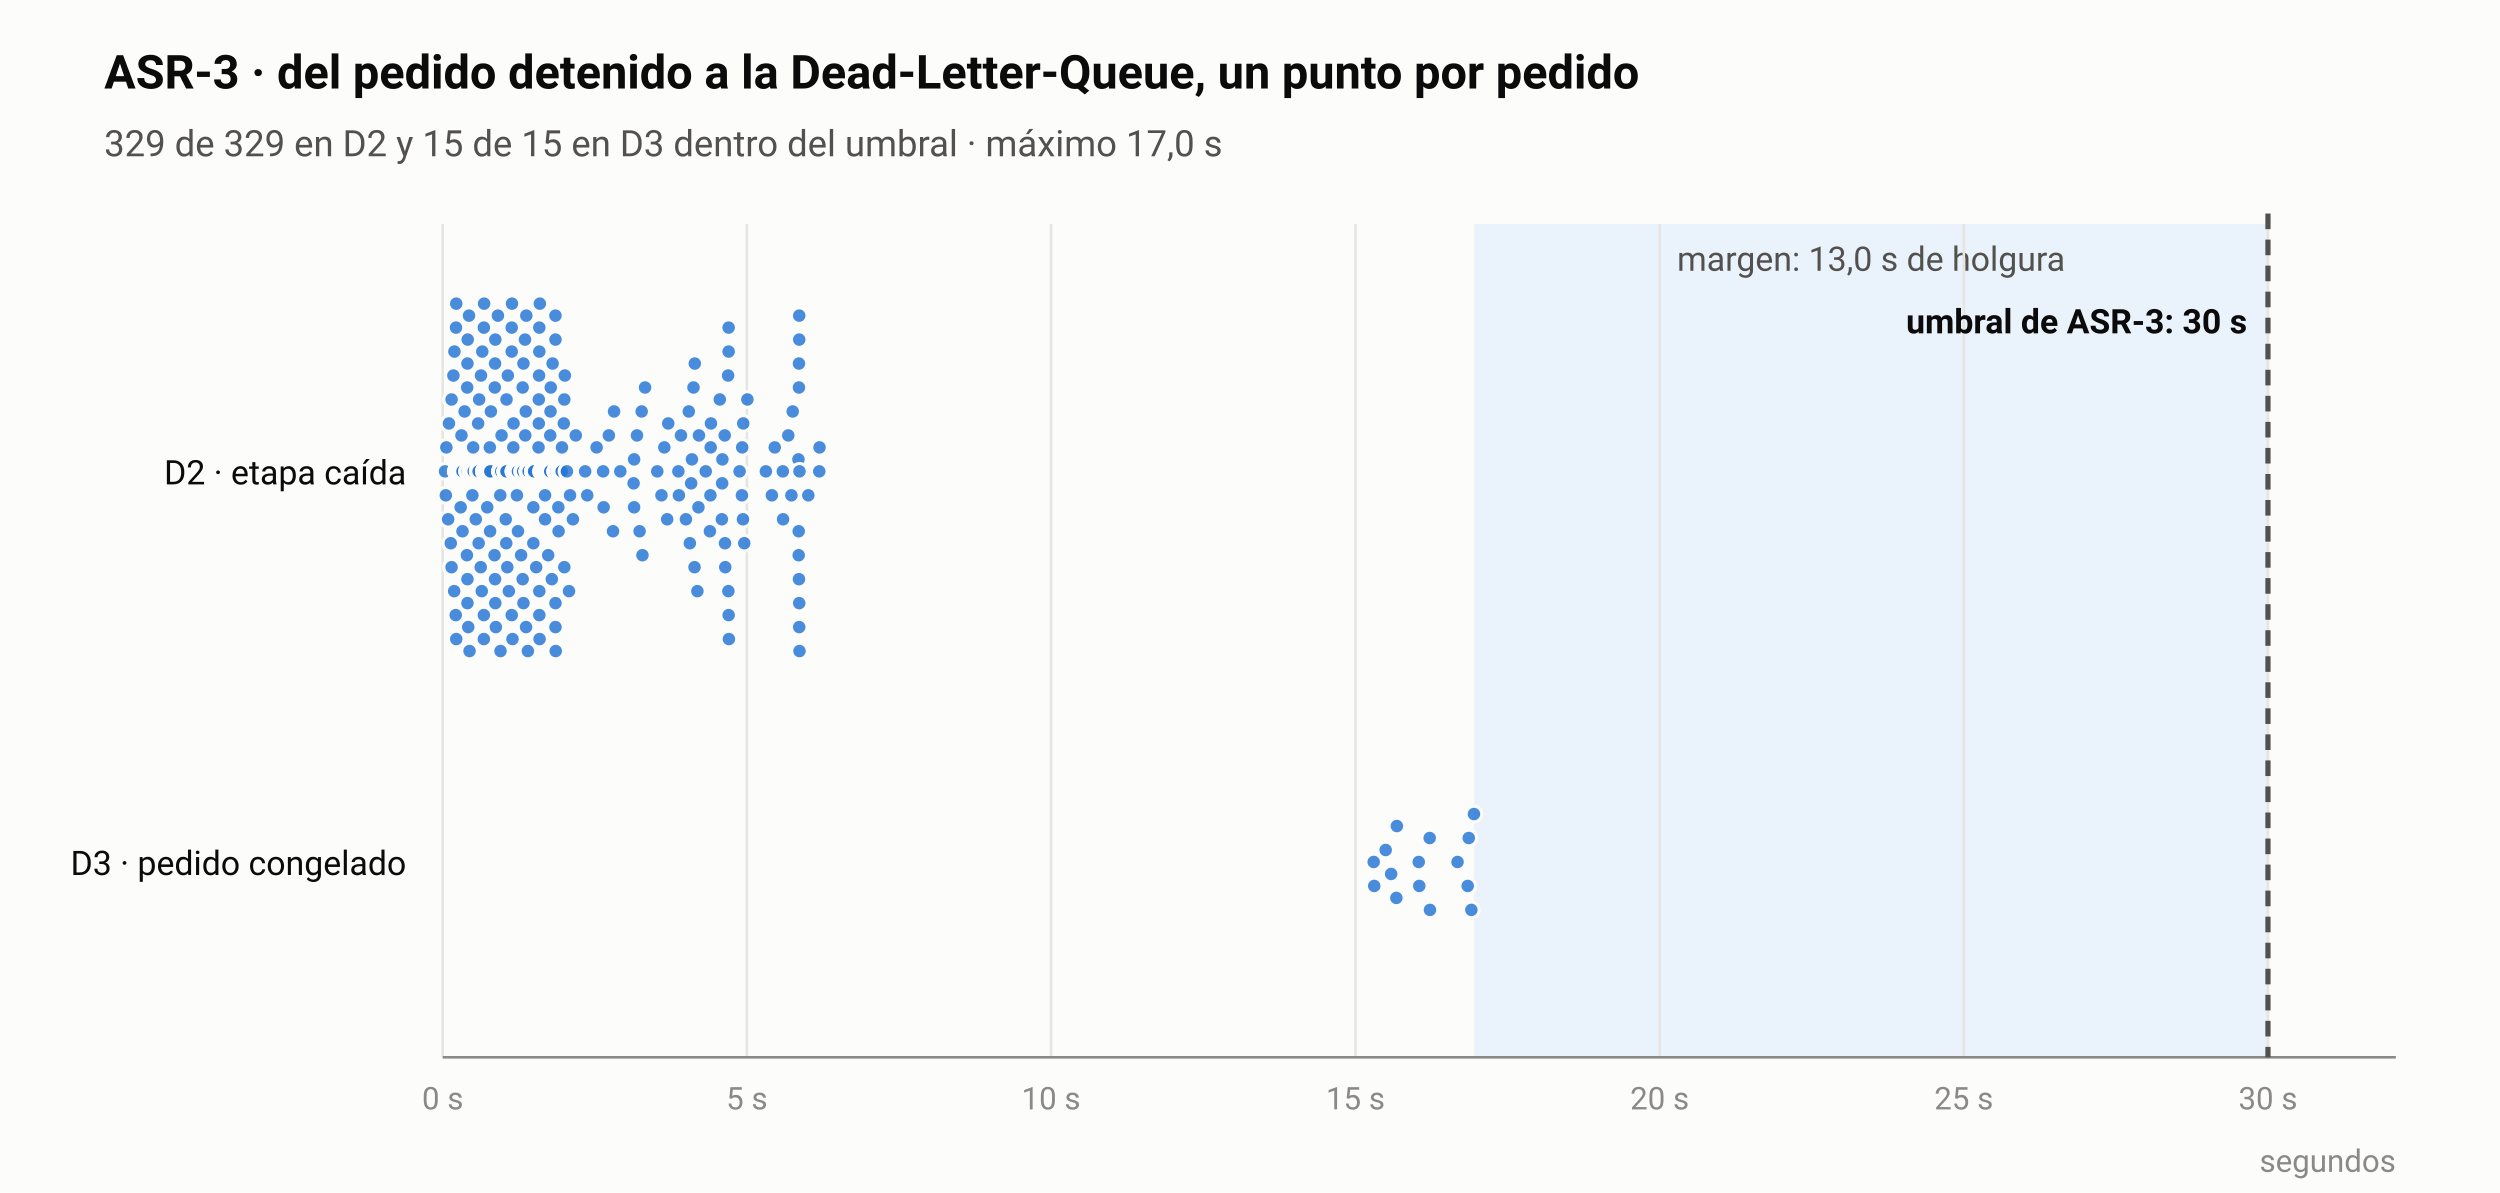
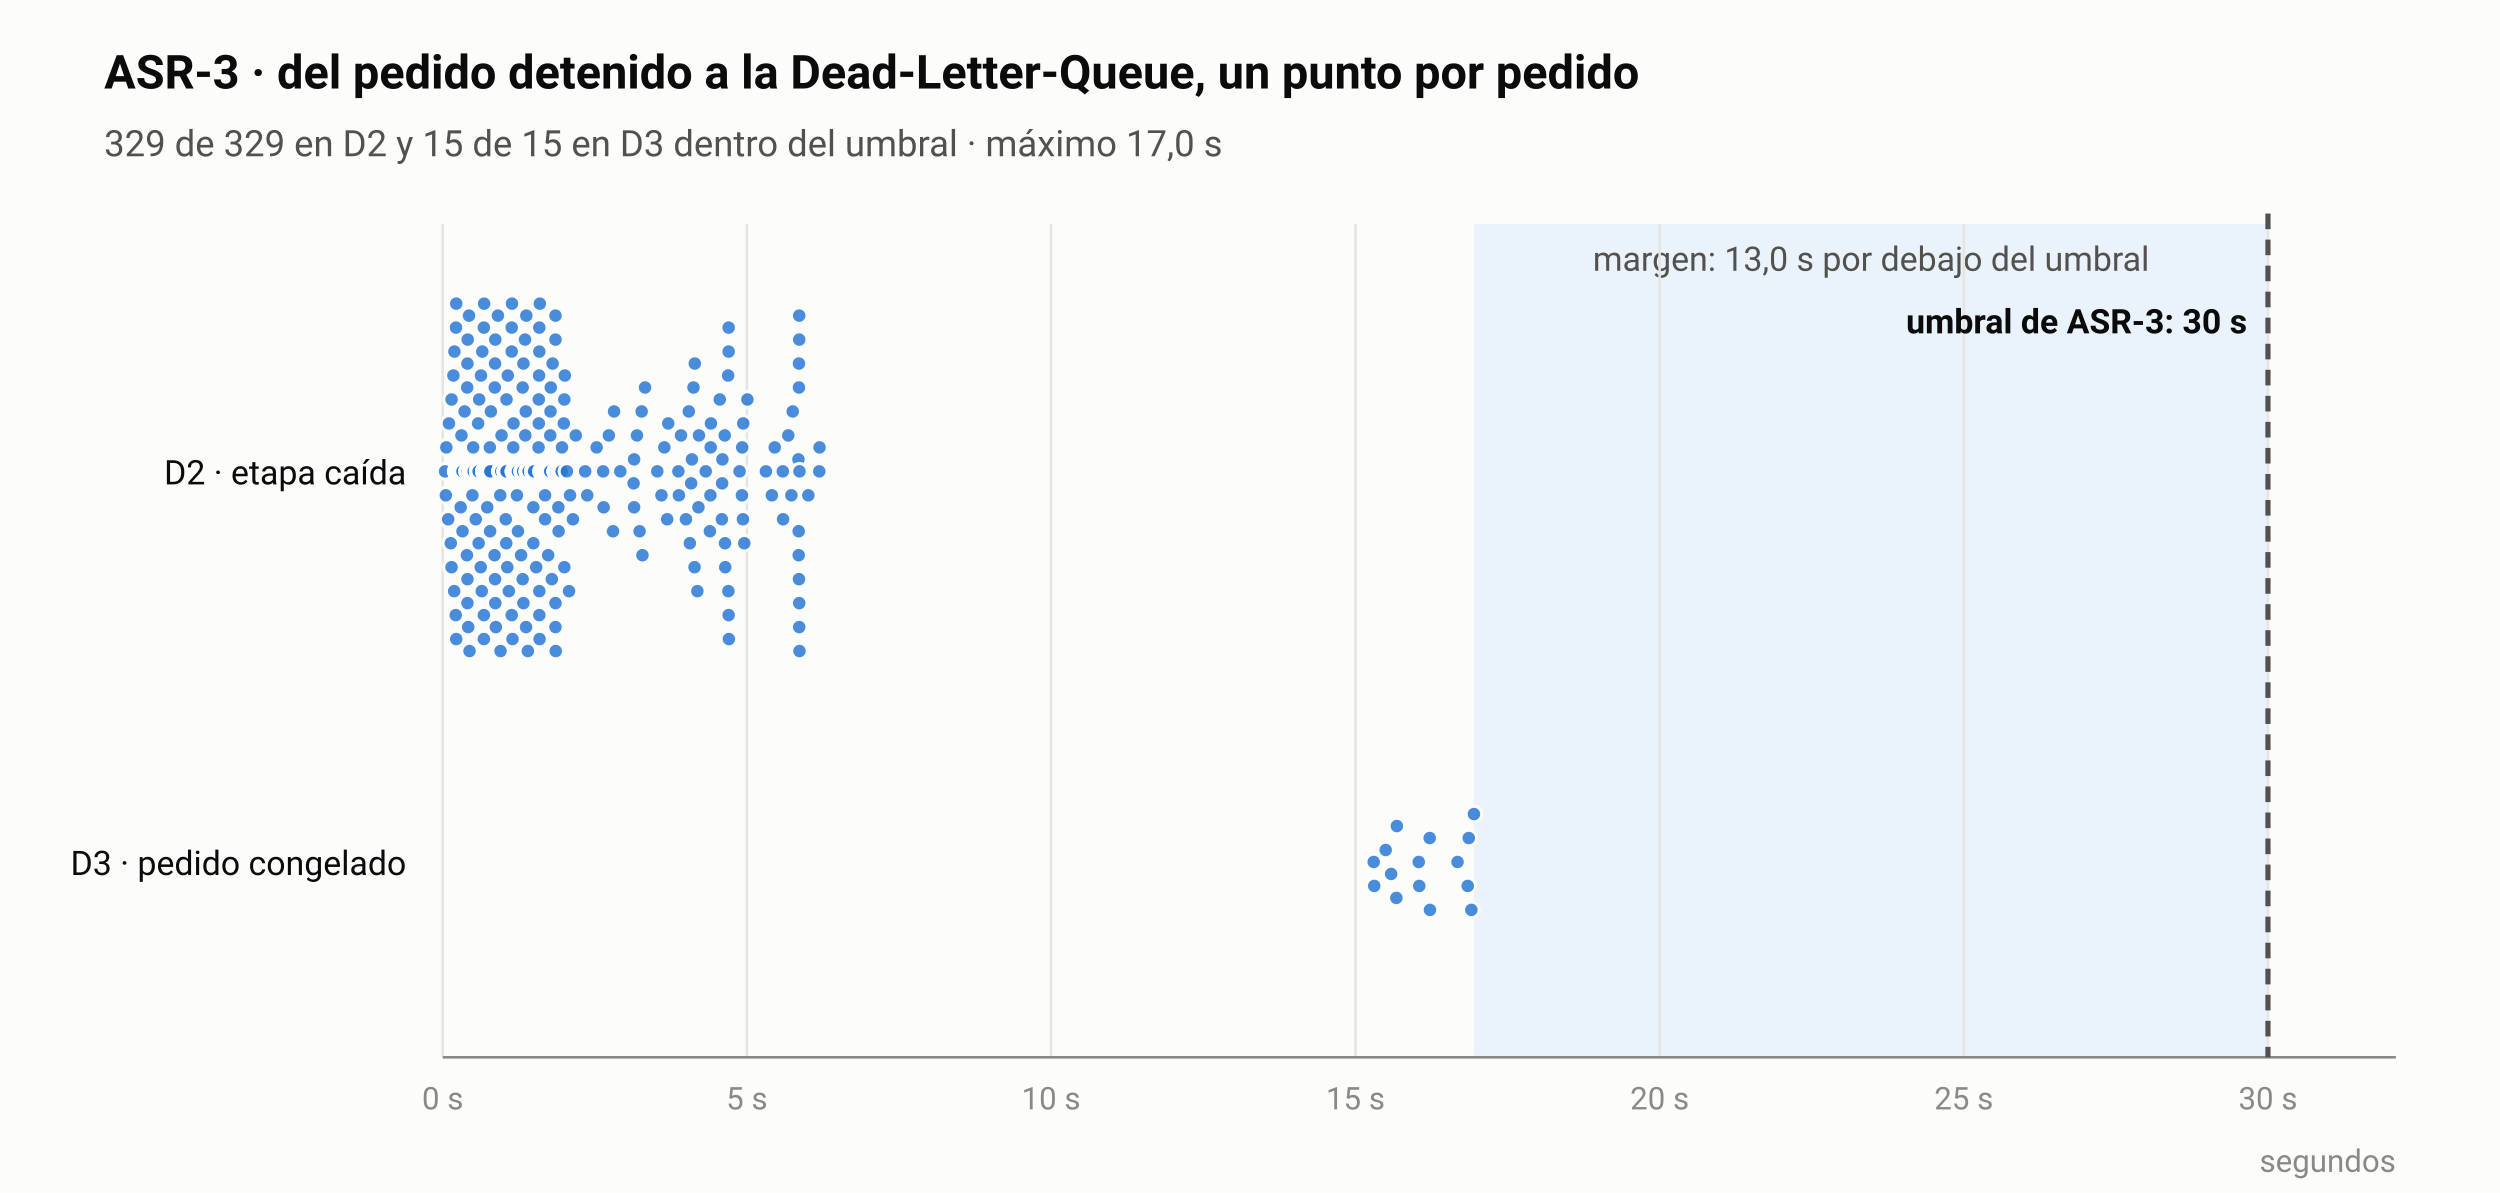
<svg xmlns="http://www.w3.org/2000/svg" viewBox="0 0 960 458" width="960" height="458" font-family="-apple-system, BlinkMacSystemFont, 'Segoe UI', Roboto, sans-serif">
  <rect width="960" height="458" fill="#fcfcfb" />
  <text x="40" y="34" font-size="18" font-weight="600" fill="#0b0b0b">ASR-3 · del pedido detenido a la Dead-Letter-Queue, un punto por pedido</text>
  <text x="40" y="60" font-size="14" fill="#52514e">329 de 329 en D2 y 15 de 15 en D3 dentro del umbral · máximo 17,0 s</text>
  <rect x="566.0" y="86" width="304.9" height="320" fill="#eaf2fc" />
-   <text x="718.5" y="104" font-size="13" fill="#52514e" text-anchor="middle">margen: 13,0 s de holgura</text>
+   <text x="718.5" y="104" font-size="13" fill="#52514e" text-anchor="middle">margen: 13,0 s por debajo del umbral</text>
  <line x1="170.0" x2="170.0" y1="86" y2="406" stroke="#e6e5e1" />
  <text x="170.0" y="426" font-size="12" fill="#8a8985" text-anchor="middle">0 s</text>
  <line x1="286.8" x2="286.8" y1="86" y2="406" stroke="#e6e5e1" />
  <text x="286.8" y="426" font-size="12" fill="#8a8985" text-anchor="middle">5 s</text>
  <line x1="403.6" x2="403.6" y1="86" y2="406" stroke="#e6e5e1" />
  <text x="403.6" y="426" font-size="12" fill="#8a8985" text-anchor="middle">10 s</text>
  <line x1="520.5" x2="520.5" y1="86" y2="406" stroke="#e6e5e1" />
  <text x="520.5" y="426" font-size="12" fill="#8a8985" text-anchor="middle">15 s</text>
  <line x1="637.3" x2="637.3" y1="86" y2="406" stroke="#e6e5e1" />
  <text x="637.3" y="426" font-size="12" fill="#8a8985" text-anchor="middle">20 s</text>
  <line x1="754.1" x2="754.1" y1="86" y2="406" stroke="#e6e5e1" />
  <text x="754.1" y="426" font-size="12" fill="#8a8985" text-anchor="middle">25 s</text>
  <line x1="870.9" x2="870.9" y1="86" y2="406" stroke="#e6e5e1" />
  <text x="870.9" y="426" font-size="12" fill="#8a8985" text-anchor="middle">30 s</text>
  <line x1="170" x2="920" y1="406" y2="406" stroke="#8a8985" />
  <text x="920" y="450" font-size="12" fill="#8a8985" text-anchor="end">segundos</text>
  <line x1="870.9" x2="870.9" y1="82" y2="406" stroke="#52514e" stroke-width="2" stroke-dasharray="6 4" />
  <text x="862.9" y="128" font-size="13" font-weight="600" fill="#0b0b0b" text-anchor="end">umbral de ASR-3: 30 s</text>
  <text x="156" y="186.0" font-size="13" fill="#0b0b0b" text-anchor="end">D2 · etapa caída</text>
  <circle cx="170.9" cy="181.0" r="3" fill="#2a78d6" fill-opacity="0.85" stroke="#fcfcfb" stroke-width="1.2" />
  <circle cx="171.2" cy="190.2" r="3" fill="#2a78d6" fill-opacity="0.85" stroke="#fcfcfb" stroke-width="1.2" />
  <circle cx="171.4" cy="171.8" r="3" fill="#2a78d6" fill-opacity="0.85" stroke="#fcfcfb" stroke-width="1.2" />
  <circle cx="172.1" cy="199.4" r="3" fill="#2a78d6" fill-opacity="0.85" stroke="#fcfcfb" stroke-width="1.2" />
  <circle cx="172.4" cy="162.6" r="3" fill="#2a78d6" fill-opacity="0.85" stroke="#fcfcfb" stroke-width="1.2" />
  <circle cx="173.1" cy="208.6" r="3" fill="#2a78d6" fill-opacity="0.85" stroke="#fcfcfb" stroke-width="1.2" />
  <circle cx="173.4" cy="153.4" r="3" fill="#2a78d6" fill-opacity="0.85" stroke="#fcfcfb" stroke-width="1.2" />
  <circle cx="173.4" cy="217.8" r="3" fill="#2a78d6" fill-opacity="0.85" stroke="#fcfcfb" stroke-width="1.2" />
  <circle cx="174.1" cy="144.2" r="3" fill="#2a78d6" fill-opacity="0.85" stroke="#fcfcfb" stroke-width="1.2" />
  <circle cx="174.4" cy="227.0" r="3" fill="#2a78d6" fill-opacity="0.85" stroke="#fcfcfb" stroke-width="1.2" />
  <circle cx="174.5" cy="135.0" r="3" fill="#2a78d6" fill-opacity="0.85" stroke="#fcfcfb" stroke-width="1.2" />
  <circle cx="175.0" cy="236.2" r="3" fill="#2a78d6" fill-opacity="0.85" stroke="#fcfcfb" stroke-width="1.2" />
  <circle cx="175.1" cy="125.8" r="3" fill="#2a78d6" fill-opacity="0.85" stroke="#fcfcfb" stroke-width="1.2" />
  <circle cx="175.2" cy="245.4" r="3" fill="#2a78d6" fill-opacity="0.85" stroke="#fcfcfb" stroke-width="1.2" />
  <circle cx="175.2" cy="116.6" r="3" fill="#2a78d6" fill-opacity="0.85" stroke="#fcfcfb" stroke-width="1.2" />
  <circle cx="175.2" cy="181.0" r="3" fill="#2a78d6" fill-opacity="0.85" stroke="#fcfcfb" stroke-width="1.2" />
  <circle cx="175.3" cy="181.0" r="3" fill="#2a78d6" fill-opacity="0.85" stroke="#fcfcfb" stroke-width="1.2" />
  <circle cx="175.4" cy="181.0" r="3" fill="#2a78d6" fill-opacity="0.85" stroke="#fcfcfb" stroke-width="1.2" />
  <circle cx="175.4" cy="181.0" r="3" fill="#2a78d6" fill-opacity="0.85" stroke="#fcfcfb" stroke-width="1.2" />
  <circle cx="175.4" cy="181.0" r="3" fill="#2a78d6" fill-opacity="0.85" stroke="#fcfcfb" stroke-width="1.2" />
  <circle cx="176.2" cy="181.0" r="3" fill="#2a78d6" fill-opacity="0.85" stroke="#fcfcfb" stroke-width="1.2" />
  <circle cx="176.4" cy="181.0" r="3" fill="#2a78d6" fill-opacity="0.85" stroke="#fcfcfb" stroke-width="1.2" />
  <circle cx="176.9" cy="194.8" r="3" fill="#2a78d6" fill-opacity="0.85" stroke="#fcfcfb" stroke-width="1.2" />
  <circle cx="177.2" cy="167.2" r="3" fill="#2a78d6" fill-opacity="0.85" stroke="#fcfcfb" stroke-width="1.2" />
  <circle cx="177.2" cy="181.0" r="3" fill="#2a78d6" fill-opacity="0.85" stroke="#fcfcfb" stroke-width="1.2" />
  <circle cx="177.3" cy="181.0" r="3" fill="#2a78d6" fill-opacity="0.85" stroke="#fcfcfb" stroke-width="1.2" />
  <circle cx="177.4" cy="181.0" r="3" fill="#2a78d6" fill-opacity="0.85" stroke="#fcfcfb" stroke-width="1.2" />
  <circle cx="177.5" cy="181.0" r="3" fill="#2a78d6" fill-opacity="0.85" stroke="#fcfcfb" stroke-width="1.2" />
  <circle cx="177.5" cy="181.0" r="3" fill="#2a78d6" fill-opacity="0.85" stroke="#fcfcfb" stroke-width="1.2" />
  <circle cx="177.6" cy="204.0" r="3" fill="#2a78d6" fill-opacity="0.85" stroke="#fcfcfb" stroke-width="1.2" />
  <circle cx="177.6" cy="181.0" r="3" fill="#2a78d6" fill-opacity="0.85" stroke="#fcfcfb" stroke-width="1.2" />
  <circle cx="178.4" cy="158.0" r="3" fill="#2a78d6" fill-opacity="0.85" stroke="#fcfcfb" stroke-width="1.2" />
  <circle cx="179.3" cy="213.2" r="3" fill="#2a78d6" fill-opacity="0.85" stroke="#fcfcfb" stroke-width="1.2" />
  <circle cx="179.4" cy="148.8" r="3" fill="#2a78d6" fill-opacity="0.85" stroke="#fcfcfb" stroke-width="1.2" />
  <circle cx="179.5" cy="222.4" r="3" fill="#2a78d6" fill-opacity="0.85" stroke="#fcfcfb" stroke-width="1.2" />
  <circle cx="179.5" cy="139.6" r="3" fill="#2a78d6" fill-opacity="0.85" stroke="#fcfcfb" stroke-width="1.2" />
  <circle cx="179.5" cy="231.6" r="3" fill="#2a78d6" fill-opacity="0.85" stroke="#fcfcfb" stroke-width="1.2" />
  <circle cx="179.5" cy="181.0" r="3" fill="#2a78d6" fill-opacity="0.85" stroke="#fcfcfb" stroke-width="1.2" />
  <circle cx="179.6" cy="181.0" r="3" fill="#2a78d6" fill-opacity="0.85" stroke="#fcfcfb" stroke-width="1.2" />
  <circle cx="179.6" cy="130.4" r="3" fill="#2a78d6" fill-opacity="0.85" stroke="#fcfcfb" stroke-width="1.2" />
  <circle cx="179.8" cy="240.8" r="3" fill="#2a78d6" fill-opacity="0.85" stroke="#fcfcfb" stroke-width="1.2" />
  <circle cx="180.1" cy="121.2" r="3" fill="#2a78d6" fill-opacity="0.85" stroke="#fcfcfb" stroke-width="1.2" />
  <circle cx="180.3" cy="250.0" r="3" fill="#2a78d6" fill-opacity="0.85" stroke="#fcfcfb" stroke-width="1.2" />
  <circle cx="180.8" cy="181.0" r="3" fill="#2a78d6" fill-opacity="0.85" stroke="#fcfcfb" stroke-width="1.2" />
  <circle cx="181.4" cy="190.2" r="3" fill="#2a78d6" fill-opacity="0.85" stroke="#fcfcfb" stroke-width="1.2" />
  <circle cx="181.4" cy="181.0" r="3" fill="#2a78d6" fill-opacity="0.85" stroke="#fcfcfb" stroke-width="1.2" />
  <circle cx="181.5" cy="181.0" r="3" fill="#2a78d6" fill-opacity="0.85" stroke="#fcfcfb" stroke-width="1.2" />
  <circle cx="181.7" cy="181.0" r="3" fill="#2a78d6" fill-opacity="0.85" stroke="#fcfcfb" stroke-width="1.2" />
  <circle cx="181.7" cy="171.8" r="3" fill="#2a78d6" fill-opacity="0.85" stroke="#fcfcfb" stroke-width="1.2" />
  <circle cx="181.8" cy="181.0" r="3" fill="#2a78d6" fill-opacity="0.85" stroke="#fcfcfb" stroke-width="1.2" />
  <circle cx="181.8" cy="181.0" r="3" fill="#2a78d6" fill-opacity="0.85" stroke="#fcfcfb" stroke-width="1.2" />
  <circle cx="181.8" cy="181.0" r="3" fill="#2a78d6" fill-opacity="0.85" stroke="#fcfcfb" stroke-width="1.2" />
  <circle cx="181.8" cy="181.0" r="3" fill="#2a78d6" fill-opacity="0.85" stroke="#fcfcfb" stroke-width="1.2" />
  <circle cx="181.9" cy="181.0" r="3" fill="#2a78d6" fill-opacity="0.85" stroke="#fcfcfb" stroke-width="1.2" />
  <circle cx="181.9" cy="181.0" r="3" fill="#2a78d6" fill-opacity="0.85" stroke="#fcfcfb" stroke-width="1.2" />
  <circle cx="181.9" cy="181.0" r="3" fill="#2a78d6" fill-opacity="0.85" stroke="#fcfcfb" stroke-width="1.2" />
  <circle cx="181.9" cy="181.0" r="3" fill="#2a78d6" fill-opacity="0.85" stroke="#fcfcfb" stroke-width="1.2" />
  <circle cx="182.7" cy="199.4" r="3" fill="#2a78d6" fill-opacity="0.85" stroke="#fcfcfb" stroke-width="1.2" />
  <circle cx="183.6" cy="162.6" r="3" fill="#2a78d6" fill-opacity="0.85" stroke="#fcfcfb" stroke-width="1.2" />
  <circle cx="183.6" cy="181.0" r="3" fill="#2a78d6" fill-opacity="0.85" stroke="#fcfcfb" stroke-width="1.2" />
  <circle cx="183.7" cy="181.0" r="3" fill="#2a78d6" fill-opacity="0.85" stroke="#fcfcfb" stroke-width="1.2" />
  <circle cx="183.7" cy="181.0" r="3" fill="#2a78d6" fill-opacity="0.85" stroke="#fcfcfb" stroke-width="1.2" />
  <circle cx="183.7" cy="181.0" r="3" fill="#2a78d6" fill-opacity="0.85" stroke="#fcfcfb" stroke-width="1.2" />
  <circle cx="183.7" cy="181.0" r="3" fill="#2a78d6" fill-opacity="0.85" stroke="#fcfcfb" stroke-width="1.2" />
  <circle cx="183.8" cy="208.6" r="3" fill="#2a78d6" fill-opacity="0.85" stroke="#fcfcfb" stroke-width="1.2" />
  <circle cx="183.8" cy="181.0" r="3" fill="#2a78d6" fill-opacity="0.85" stroke="#fcfcfb" stroke-width="1.2" />
  <circle cx="184.0" cy="153.4" r="3" fill="#2a78d6" fill-opacity="0.85" stroke="#fcfcfb" stroke-width="1.2" />
  <circle cx="184.6" cy="217.8" r="3" fill="#2a78d6" fill-opacity="0.85" stroke="#fcfcfb" stroke-width="1.2" />
  <circle cx="184.7" cy="144.2" r="3" fill="#2a78d6" fill-opacity="0.85" stroke="#fcfcfb" stroke-width="1.2" />
  <circle cx="185.0" cy="227.0" r="3" fill="#2a78d6" fill-opacity="0.85" stroke="#fcfcfb" stroke-width="1.2" />
  <circle cx="185.2" cy="135.0" r="3" fill="#2a78d6" fill-opacity="0.85" stroke="#fcfcfb" stroke-width="1.2" />
  <circle cx="185.8" cy="236.2" r="3" fill="#2a78d6" fill-opacity="0.85" stroke="#fcfcfb" stroke-width="1.2" />
  <circle cx="185.8" cy="125.8" r="3" fill="#2a78d6" fill-opacity="0.85" stroke="#fcfcfb" stroke-width="1.2" />
  <circle cx="185.8" cy="245.4" r="3" fill="#2a78d6" fill-opacity="0.85" stroke="#fcfcfb" stroke-width="1.2" />
  <circle cx="185.9" cy="116.6" r="3" fill="#2a78d6" fill-opacity="0.85" stroke="#fcfcfb" stroke-width="1.2" />
  <circle cx="186.0" cy="181.0" r="3" fill="#2a78d6" fill-opacity="0.85" stroke="#fcfcfb" stroke-width="1.2" />
  <circle cx="186.0" cy="181.0" r="3" fill="#2a78d6" fill-opacity="0.85" stroke="#fcfcfb" stroke-width="1.2" />
  <circle cx="186.1" cy="181.0" r="3" fill="#2a78d6" fill-opacity="0.85" stroke="#fcfcfb" stroke-width="1.2" />
  <circle cx="186.1" cy="181.0" r="3" fill="#2a78d6" fill-opacity="0.85" stroke="#fcfcfb" stroke-width="1.2" />
  <circle cx="186.8" cy="181.0" r="3" fill="#2a78d6" fill-opacity="0.85" stroke="#fcfcfb" stroke-width="1.2" />
  <circle cx="186.9" cy="181.0" r="3" fill="#2a78d6" fill-opacity="0.85" stroke="#fcfcfb" stroke-width="1.2" />
  <circle cx="187.1" cy="194.8" r="3" fill="#2a78d6" fill-opacity="0.85" stroke="#fcfcfb" stroke-width="1.2" />
  <circle cx="187.8" cy="181.0" r="3" fill="#2a78d6" fill-opacity="0.85" stroke="#fcfcfb" stroke-width="1.2" />
  <circle cx="187.9" cy="181.0" r="3" fill="#2a78d6" fill-opacity="0.85" stroke="#fcfcfb" stroke-width="1.2" />
  <circle cx="187.9" cy="181.0" r="3" fill="#2a78d6" fill-opacity="0.85" stroke="#fcfcfb" stroke-width="1.2" />
  <circle cx="188.1" cy="171.8" r="3" fill="#2a78d6" fill-opacity="0.85" stroke="#fcfcfb" stroke-width="1.2" />
  <circle cx="188.1" cy="181.0" r="3" fill="#2a78d6" fill-opacity="0.85" stroke="#fcfcfb" stroke-width="1.2" />
  <circle cx="188.1" cy="181.0" r="3" fill="#2a78d6" fill-opacity="0.85" stroke="#fcfcfb" stroke-width="1.2" />
  <circle cx="188.1" cy="181.0" r="3" fill="#2a78d6" fill-opacity="0.85" stroke="#fcfcfb" stroke-width="1.2" />
  <circle cx="188.2" cy="181.0" r="3" fill="#2a78d6" fill-opacity="0.85" stroke="#fcfcfb" stroke-width="1.2" />
  <circle cx="188.2" cy="204.0" r="3" fill="#2a78d6" fill-opacity="0.85" stroke="#fcfcfb" stroke-width="1.2" />
  <circle cx="188.3" cy="181.0" r="3" fill="#2a78d6" fill-opacity="0.85" stroke="#fcfcfb" stroke-width="1.2" />
  <circle cx="188.5" cy="158.0" r="3" fill="#2a78d6" fill-opacity="0.85" stroke="#fcfcfb" stroke-width="1.2" />
  <circle cx="189.9" cy="213.2" r="3" fill="#2a78d6" fill-opacity="0.85" stroke="#fcfcfb" stroke-width="1.2" />
  <circle cx="190.0" cy="148.8" r="3" fill="#2a78d6" fill-opacity="0.85" stroke="#fcfcfb" stroke-width="1.2" />
  <circle cx="190.1" cy="222.4" r="3" fill="#2a78d6" fill-opacity="0.85" stroke="#fcfcfb" stroke-width="1.2" />
  <circle cx="190.1" cy="139.6" r="3" fill="#2a78d6" fill-opacity="0.85" stroke="#fcfcfb" stroke-width="1.2" />
  <circle cx="190.2" cy="231.6" r="3" fill="#2a78d6" fill-opacity="0.85" stroke="#fcfcfb" stroke-width="1.2" />
  <circle cx="190.2" cy="130.4" r="3" fill="#2a78d6" fill-opacity="0.85" stroke="#fcfcfb" stroke-width="1.2" />
  <circle cx="190.4" cy="240.8" r="3" fill="#2a78d6" fill-opacity="0.85" stroke="#fcfcfb" stroke-width="1.2" />
  <circle cx="191.2" cy="121.2" r="3" fill="#2a78d6" fill-opacity="0.85" stroke="#fcfcfb" stroke-width="1.2" />
  <circle cx="192.1" cy="190.2" r="3" fill="#2a78d6" fill-opacity="0.85" stroke="#fcfcfb" stroke-width="1.2" />
  <circle cx="192.2" cy="250.0" r="3" fill="#2a78d6" fill-opacity="0.85" stroke="#fcfcfb" stroke-width="1.2" />
  <circle cx="192.2" cy="181.0" r="3" fill="#2a78d6" fill-opacity="0.85" stroke="#fcfcfb" stroke-width="1.2" />
  <circle cx="192.2" cy="181.0" r="3" fill="#2a78d6" fill-opacity="0.85" stroke="#fcfcfb" stroke-width="1.2" />
  <circle cx="192.3" cy="181.0" r="3" fill="#2a78d6" fill-opacity="0.85" stroke="#fcfcfb" stroke-width="1.2" />
  <circle cx="192.3" cy="181.0" r="3" fill="#2a78d6" fill-opacity="0.85" stroke="#fcfcfb" stroke-width="1.2" />
  <circle cx="192.4" cy="181.0" r="3" fill="#2a78d6" fill-opacity="0.85" stroke="#fcfcfb" stroke-width="1.2" />
  <circle cx="192.4" cy="181.0" r="3" fill="#2a78d6" fill-opacity="0.85" stroke="#fcfcfb" stroke-width="1.2" />
  <circle cx="192.5" cy="181.0" r="3" fill="#2a78d6" fill-opacity="0.85" stroke="#fcfcfb" stroke-width="1.2" />
  <circle cx="192.6" cy="167.2" r="3" fill="#2a78d6" fill-opacity="0.85" stroke="#fcfcfb" stroke-width="1.2" />
  <circle cx="194.2" cy="199.4" r="3" fill="#2a78d6" fill-opacity="0.85" stroke="#fcfcfb" stroke-width="1.2" />
  <circle cx="194.2" cy="181.0" r="3" fill="#2a78d6" fill-opacity="0.85" stroke="#fcfcfb" stroke-width="1.2" />
  <circle cx="194.2" cy="181.0" r="3" fill="#2a78d6" fill-opacity="0.85" stroke="#fcfcfb" stroke-width="1.2" />
  <circle cx="194.3" cy="181.0" r="3" fill="#2a78d6" fill-opacity="0.85" stroke="#fcfcfb" stroke-width="1.2" />
  <circle cx="194.3" cy="181.0" r="3" fill="#2a78d6" fill-opacity="0.85" stroke="#fcfcfb" stroke-width="1.2" />
  <circle cx="194.3" cy="181.0" r="3" fill="#2a78d6" fill-opacity="0.85" stroke="#fcfcfb" stroke-width="1.2" />
  <circle cx="194.4" cy="208.6" r="3" fill="#2a78d6" fill-opacity="0.85" stroke="#fcfcfb" stroke-width="1.2" />
  <circle cx="194.5" cy="153.4" r="3" fill="#2a78d6" fill-opacity="0.85" stroke="#fcfcfb" stroke-width="1.2" />
  <circle cx="194.5" cy="181.0" r="3" fill="#2a78d6" fill-opacity="0.85" stroke="#fcfcfb" stroke-width="1.2" />
  <circle cx="194.8" cy="217.8" r="3" fill="#2a78d6" fill-opacity="0.85" stroke="#fcfcfb" stroke-width="1.2" />
  <circle cx="195.0" cy="144.2" r="3" fill="#2a78d6" fill-opacity="0.85" stroke="#fcfcfb" stroke-width="1.2" />
  <circle cx="195.4" cy="227.0" r="3" fill="#2a78d6" fill-opacity="0.85" stroke="#fcfcfb" stroke-width="1.2" />
  <circle cx="196.5" cy="135.0" r="3" fill="#2a78d6" fill-opacity="0.85" stroke="#fcfcfb" stroke-width="1.2" />
  <circle cx="196.5" cy="236.2" r="3" fill="#2a78d6" fill-opacity="0.85" stroke="#fcfcfb" stroke-width="1.2" />
  <circle cx="196.5" cy="125.8" r="3" fill="#2a78d6" fill-opacity="0.85" stroke="#fcfcfb" stroke-width="1.2" />
  <circle cx="196.6" cy="116.6" r="3" fill="#2a78d6" fill-opacity="0.85" stroke="#fcfcfb" stroke-width="1.2" />
  <circle cx="196.8" cy="245.4" r="3" fill="#2a78d6" fill-opacity="0.85" stroke="#fcfcfb" stroke-width="1.2" />
  <circle cx="197.1" cy="171.8" r="3" fill="#2a78d6" fill-opacity="0.85" stroke="#fcfcfb" stroke-width="1.2" />
  <circle cx="197.2" cy="162.6" r="3" fill="#2a78d6" fill-opacity="0.85" stroke="#fcfcfb" stroke-width="1.2" />
  <circle cx="197.3" cy="181.0" r="3" fill="#2a78d6" fill-opacity="0.85" stroke="#fcfcfb" stroke-width="1.2" />
  <circle cx="197.4" cy="181.0" r="3" fill="#2a78d6" fill-opacity="0.85" stroke="#fcfcfb" stroke-width="1.2" />
  <circle cx="197.5" cy="181.0" r="3" fill="#2a78d6" fill-opacity="0.85" stroke="#fcfcfb" stroke-width="1.2" />
  <circle cx="197.6" cy="181.0" r="3" fill="#2a78d6" fill-opacity="0.85" stroke="#fcfcfb" stroke-width="1.2" />
  <circle cx="197.7" cy="181.0" r="3" fill="#2a78d6" fill-opacity="0.85" stroke="#fcfcfb" stroke-width="1.2" />
  <circle cx="198.4" cy="181.0" r="3" fill="#2a78d6" fill-opacity="0.85" stroke="#fcfcfb" stroke-width="1.2" />
  <circle cx="198.5" cy="181.0" r="3" fill="#2a78d6" fill-opacity="0.85" stroke="#fcfcfb" stroke-width="1.2" />
  <circle cx="198.5" cy="190.2" r="3" fill="#2a78d6" fill-opacity="0.85" stroke="#fcfcfb" stroke-width="1.2" />
  <circle cx="198.6" cy="181.0" r="3" fill="#2a78d6" fill-opacity="0.85" stroke="#fcfcfb" stroke-width="1.2" />
  <circle cx="198.6" cy="181.0" r="3" fill="#2a78d6" fill-opacity="0.85" stroke="#fcfcfb" stroke-width="1.2" />
  <circle cx="198.7" cy="181.0" r="3" fill="#2a78d6" fill-opacity="0.85" stroke="#fcfcfb" stroke-width="1.2" />
  <circle cx="198.7" cy="181.0" r="3" fill="#2a78d6" fill-opacity="0.85" stroke="#fcfcfb" stroke-width="1.2" />
  <circle cx="198.7" cy="181.0" r="3" fill="#2a78d6" fill-opacity="0.85" stroke="#fcfcfb" stroke-width="1.2" />
  <circle cx="198.8" cy="181.0" r="3" fill="#2a78d6" fill-opacity="0.85" stroke="#fcfcfb" stroke-width="1.2" />
  <circle cx="198.9" cy="204.0" r="3" fill="#2a78d6" fill-opacity="0.85" stroke="#fcfcfb" stroke-width="1.2" />
  <circle cx="198.9" cy="181.0" r="3" fill="#2a78d6" fill-opacity="0.85" stroke="#fcfcfb" stroke-width="1.2" />
  <circle cx="200.1" cy="213.2" r="3" fill="#2a78d6" fill-opacity="0.85" stroke="#fcfcfb" stroke-width="1.2" />
  <circle cx="200.7" cy="148.8" r="3" fill="#2a78d6" fill-opacity="0.85" stroke="#fcfcfb" stroke-width="1.2" />
  <circle cx="200.7" cy="222.4" r="3" fill="#2a78d6" fill-opacity="0.85" stroke="#fcfcfb" stroke-width="1.2" />
  <circle cx="200.7" cy="181.0" r="3" fill="#2a78d6" fill-opacity="0.85" stroke="#fcfcfb" stroke-width="1.2" />
  <circle cx="200.7" cy="181.0" r="3" fill="#2a78d6" fill-opacity="0.85" stroke="#fcfcfb" stroke-width="1.2" />
  <circle cx="200.9" cy="181.0" r="3" fill="#2a78d6" fill-opacity="0.85" stroke="#fcfcfb" stroke-width="1.2" />
  <circle cx="200.9" cy="181.0" r="3" fill="#2a78d6" fill-opacity="0.85" stroke="#fcfcfb" stroke-width="1.2" />
  <circle cx="201.0" cy="139.6" r="3" fill="#2a78d6" fill-opacity="0.85" stroke="#fcfcfb" stroke-width="1.2" />
  <circle cx="201.0" cy="231.6" r="3" fill="#2a78d6" fill-opacity="0.85" stroke="#fcfcfb" stroke-width="1.2" />
  <circle cx="201.6" cy="130.4" r="3" fill="#2a78d6" fill-opacity="0.85" stroke="#fcfcfb" stroke-width="1.2" />
  <circle cx="201.7" cy="167.2" r="3" fill="#2a78d6" fill-opacity="0.85" stroke="#fcfcfb" stroke-width="1.2" />
  <circle cx="201.9" cy="158.0" r="3" fill="#2a78d6" fill-opacity="0.85" stroke="#fcfcfb" stroke-width="1.2" />
  <circle cx="202.0" cy="240.8" r="3" fill="#2a78d6" fill-opacity="0.85" stroke="#fcfcfb" stroke-width="1.2" />
  <circle cx="202.1" cy="121.2" r="3" fill="#2a78d6" fill-opacity="0.85" stroke="#fcfcfb" stroke-width="1.2" />
  <circle cx="202.7" cy="250.0" r="3" fill="#2a78d6" fill-opacity="0.85" stroke="#fcfcfb" stroke-width="1.2" />
  <circle cx="202.7" cy="181.0" r="3" fill="#2a78d6" fill-opacity="0.85" stroke="#fcfcfb" stroke-width="1.2" />
  <circle cx="202.7" cy="181.0" r="3" fill="#2a78d6" fill-opacity="0.85" stroke="#fcfcfb" stroke-width="1.2" />
  <circle cx="202.8" cy="181.0" r="3" fill="#2a78d6" fill-opacity="0.85" stroke="#fcfcfb" stroke-width="1.2" />
  <circle cx="202.8" cy="181.0" r="3" fill="#2a78d6" fill-opacity="0.85" stroke="#fcfcfb" stroke-width="1.2" />
  <circle cx="202.8" cy="181.0" r="3" fill="#2a78d6" fill-opacity="0.85" stroke="#fcfcfb" stroke-width="1.2" />
  <circle cx="203.0" cy="181.0" r="3" fill="#2a78d6" fill-opacity="0.85" stroke="#fcfcfb" stroke-width="1.2" />
  <circle cx="203.0" cy="181.0" r="3" fill="#2a78d6" fill-opacity="0.85" stroke="#fcfcfb" stroke-width="1.2" />
  <circle cx="204.8" cy="194.8" r="3" fill="#2a78d6" fill-opacity="0.85" stroke="#fcfcfb" stroke-width="1.2" />
  <circle cx="204.8" cy="208.6" r="3" fill="#2a78d6" fill-opacity="0.85" stroke="#fcfcfb" stroke-width="1.2" />
  <circle cx="204.8" cy="181.0" r="3" fill="#2a78d6" fill-opacity="0.85" stroke="#fcfcfb" stroke-width="1.2" />
  <circle cx="204.9" cy="181.0" r="3" fill="#2a78d6" fill-opacity="0.85" stroke="#fcfcfb" stroke-width="1.2" />
  <circle cx="204.9" cy="181.0" r="3" fill="#2a78d6" fill-opacity="0.85" stroke="#fcfcfb" stroke-width="1.2" />
  <circle cx="204.9" cy="181.0" r="3" fill="#2a78d6" fill-opacity="0.85" stroke="#fcfcfb" stroke-width="1.2" />
  <circle cx="204.9" cy="181.0" r="3" fill="#2a78d6" fill-opacity="0.85" stroke="#fcfcfb" stroke-width="1.2" />
  <circle cx="204.9" cy="181.0" r="3" fill="#2a78d6" fill-opacity="0.85" stroke="#fcfcfb" stroke-width="1.2" />
  <circle cx="205.0" cy="181.0" r="3" fill="#2a78d6" fill-opacity="0.85" stroke="#fcfcfb" stroke-width="1.2" />
  <circle cx="205.0" cy="181.0" r="3" fill="#2a78d6" fill-opacity="0.85" stroke="#fcfcfb" stroke-width="1.2" />
  <circle cx="205.0" cy="181.0" r="3" fill="#2a78d6" fill-opacity="0.85" stroke="#fcfcfb" stroke-width="1.2" />
  <circle cx="205.1" cy="181.0" r="3" fill="#2a78d6" fill-opacity="0.85" stroke="#fcfcfb" stroke-width="1.2" />
  <circle cx="205.9" cy="217.8" r="3" fill="#2a78d6" fill-opacity="0.85" stroke="#fcfcfb" stroke-width="1.2" />
  <circle cx="206.8" cy="171.8" r="3" fill="#2a78d6" fill-opacity="0.85" stroke="#fcfcfb" stroke-width="1.2" />
  <circle cx="206.9" cy="162.6" r="3" fill="#2a78d6" fill-opacity="0.85" stroke="#fcfcfb" stroke-width="1.2" />
  <circle cx="206.9" cy="153.4" r="3" fill="#2a78d6" fill-opacity="0.85" stroke="#fcfcfb" stroke-width="1.2" />
  <circle cx="207.0" cy="144.2" r="3" fill="#2a78d6" fill-opacity="0.85" stroke="#fcfcfb" stroke-width="1.2" />
  <circle cx="207.1" cy="227.0" r="3" fill="#2a78d6" fill-opacity="0.85" stroke="#fcfcfb" stroke-width="1.2" />
  <circle cx="207.1" cy="135.0" r="3" fill="#2a78d6" fill-opacity="0.85" stroke="#fcfcfb" stroke-width="1.2" />
  <circle cx="207.1" cy="236.2" r="3" fill="#2a78d6" fill-opacity="0.85" stroke="#fcfcfb" stroke-width="1.2" />
  <circle cx="207.1" cy="125.8" r="3" fill="#2a78d6" fill-opacity="0.85" stroke="#fcfcfb" stroke-width="1.2" />
  <circle cx="207.2" cy="245.4" r="3" fill="#2a78d6" fill-opacity="0.85" stroke="#fcfcfb" stroke-width="1.2" />
  <circle cx="207.3" cy="116.6" r="3" fill="#2a78d6" fill-opacity="0.85" stroke="#fcfcfb" stroke-width="1.2" />
  <circle cx="207.9" cy="181.0" r="3" fill="#2a78d6" fill-opacity="0.85" stroke="#fcfcfb" stroke-width="1.2" />
  <circle cx="208.1" cy="181.0" r="3" fill="#2a78d6" fill-opacity="0.85" stroke="#fcfcfb" stroke-width="1.2" />
  <circle cx="208.3" cy="181.0" r="3" fill="#2a78d6" fill-opacity="0.85" stroke="#fcfcfb" stroke-width="1.2" />
  <circle cx="209.1" cy="181.0" r="3" fill="#2a78d6" fill-opacity="0.85" stroke="#fcfcfb" stroke-width="1.2" />
  <circle cx="209.2" cy="181.0" r="3" fill="#2a78d6" fill-opacity="0.85" stroke="#fcfcfb" stroke-width="1.2" />
  <circle cx="209.2" cy="181.0" r="3" fill="#2a78d6" fill-opacity="0.85" stroke="#fcfcfb" stroke-width="1.2" />
  <circle cx="209.3" cy="190.2" r="3" fill="#2a78d6" fill-opacity="0.85" stroke="#fcfcfb" stroke-width="1.2" />
  <circle cx="209.3" cy="199.4" r="3" fill="#2a78d6" fill-opacity="0.85" stroke="#fcfcfb" stroke-width="1.2" />
  <circle cx="209.3" cy="181.0" r="3" fill="#2a78d6" fill-opacity="0.85" stroke="#fcfcfb" stroke-width="1.2" />
  <circle cx="209.3" cy="181.0" r="3" fill="#2a78d6" fill-opacity="0.85" stroke="#fcfcfb" stroke-width="1.2" />
  <circle cx="210.2" cy="181.0" r="3" fill="#2a78d6" fill-opacity="0.85" stroke="#fcfcfb" stroke-width="1.2" />
  <circle cx="210.2" cy="181.0" r="3" fill="#2a78d6" fill-opacity="0.85" stroke="#fcfcfb" stroke-width="1.2" />
  <circle cx="210.5" cy="213.2" r="3" fill="#2a78d6" fill-opacity="0.85" stroke="#fcfcfb" stroke-width="1.2" />
  <circle cx="210.6" cy="181.0" r="3" fill="#2a78d6" fill-opacity="0.85" stroke="#fcfcfb" stroke-width="1.2" />
  <circle cx="211.2" cy="181.0" r="3" fill="#2a78d6" fill-opacity="0.85" stroke="#fcfcfb" stroke-width="1.2" />
  <circle cx="211.2" cy="181.0" r="3" fill="#2a78d6" fill-opacity="0.85" stroke="#fcfcfb" stroke-width="1.2" />
  <circle cx="211.3" cy="167.2" r="3" fill="#2a78d6" fill-opacity="0.85" stroke="#fcfcfb" stroke-width="1.2" />
  <circle cx="211.3" cy="181.0" r="3" fill="#2a78d6" fill-opacity="0.85" stroke="#fcfcfb" stroke-width="1.2" />
  <circle cx="211.4" cy="158.0" r="3" fill="#2a78d6" fill-opacity="0.85" stroke="#fcfcfb" stroke-width="1.2" />
  <circle cx="211.5" cy="148.8" r="3" fill="#2a78d6" fill-opacity="0.85" stroke="#fcfcfb" stroke-width="1.2" />
  <circle cx="211.9" cy="222.4" r="3" fill="#2a78d6" fill-opacity="0.85" stroke="#fcfcfb" stroke-width="1.2" />
  <circle cx="212.2" cy="139.6" r="3" fill="#2a78d6" fill-opacity="0.85" stroke="#fcfcfb" stroke-width="1.2" />
  <circle cx="213.3" cy="231.6" r="3" fill="#2a78d6" fill-opacity="0.85" stroke="#fcfcfb" stroke-width="1.2" />
  <circle cx="213.3" cy="130.4" r="3" fill="#2a78d6" fill-opacity="0.85" stroke="#fcfcfb" stroke-width="1.2" />
  <circle cx="213.3" cy="240.8" r="3" fill="#2a78d6" fill-opacity="0.85" stroke="#fcfcfb" stroke-width="1.2" />
  <circle cx="213.3" cy="121.2" r="3" fill="#2a78d6" fill-opacity="0.85" stroke="#fcfcfb" stroke-width="1.2" />
  <circle cx="213.4" cy="250.0" r="3" fill="#2a78d6" fill-opacity="0.85" stroke="#fcfcfb" stroke-width="1.2" />
  <circle cx="213.4" cy="181.0" r="3" fill="#2a78d6" fill-opacity="0.85" stroke="#fcfcfb" stroke-width="1.2" />
  <circle cx="213.4" cy="181.0" r="3" fill="#2a78d6" fill-opacity="0.85" stroke="#fcfcfb" stroke-width="1.2" />
  <circle cx="213.5" cy="181.0" r="3" fill="#2a78d6" fill-opacity="0.85" stroke="#fcfcfb" stroke-width="1.2" />
  <circle cx="213.5" cy="181.0" r="3" fill="#2a78d6" fill-opacity="0.85" stroke="#fcfcfb" stroke-width="1.2" />
  <circle cx="213.5" cy="181.0" r="3" fill="#2a78d6" fill-opacity="0.85" stroke="#fcfcfb" stroke-width="1.2" />
  <circle cx="213.6" cy="181.0" r="3" fill="#2a78d6" fill-opacity="0.85" stroke="#fcfcfb" stroke-width="1.2" />
  <circle cx="214.4" cy="194.8" r="3" fill="#2a78d6" fill-opacity="0.85" stroke="#fcfcfb" stroke-width="1.2" />
  <circle cx="214.5" cy="204.0" r="3" fill="#2a78d6" fill-opacity="0.85" stroke="#fcfcfb" stroke-width="1.2" />
  <circle cx="214.8" cy="181.0" r="3" fill="#2a78d6" fill-opacity="0.85" stroke="#fcfcfb" stroke-width="1.2" />
  <circle cx="215.3" cy="181.0" r="3" fill="#2a78d6" fill-opacity="0.85" stroke="#fcfcfb" stroke-width="1.2" />
  <circle cx="215.4" cy="181.0" r="3" fill="#2a78d6" fill-opacity="0.85" stroke="#fcfcfb" stroke-width="1.2" />
  <circle cx="215.4" cy="181.0" r="3" fill="#2a78d6" fill-opacity="0.85" stroke="#fcfcfb" stroke-width="1.2" />
  <circle cx="215.4" cy="181.0" r="3" fill="#2a78d6" fill-opacity="0.85" stroke="#fcfcfb" stroke-width="1.2" />
  <circle cx="215.5" cy="181.0" r="3" fill="#2a78d6" fill-opacity="0.85" stroke="#fcfcfb" stroke-width="1.2" />
  <circle cx="215.5" cy="181.0" r="3" fill="#2a78d6" fill-opacity="0.85" stroke="#fcfcfb" stroke-width="1.2" />
  <circle cx="215.6" cy="181.0" r="3" fill="#2a78d6" fill-opacity="0.85" stroke="#fcfcfb" stroke-width="1.2" />
  <circle cx="215.7" cy="181.0" r="3" fill="#2a78d6" fill-opacity="0.85" stroke="#fcfcfb" stroke-width="1.2" />
  <circle cx="215.8" cy="171.8" r="3" fill="#2a78d6" fill-opacity="0.85" stroke="#fcfcfb" stroke-width="1.2" />
  <circle cx="216.5" cy="162.6" r="3" fill="#2a78d6" fill-opacity="0.85" stroke="#fcfcfb" stroke-width="1.2" />
  <circle cx="216.7" cy="153.4" r="3" fill="#2a78d6" fill-opacity="0.85" stroke="#fcfcfb" stroke-width="1.2" />
  <circle cx="216.7" cy="217.8" r="3" fill="#2a78d6" fill-opacity="0.85" stroke="#fcfcfb" stroke-width="1.2" />
  <circle cx="216.9" cy="144.2" r="3" fill="#2a78d6" fill-opacity="0.85" stroke="#fcfcfb" stroke-width="1.2" />
  <circle cx="217.7" cy="181.0" r="3" fill="#2a78d6" fill-opacity="0.85" stroke="#fcfcfb" stroke-width="1.2" />
  <circle cx="218.5" cy="227.0" r="3" fill="#2a78d6" fill-opacity="0.85" stroke="#fcfcfb" stroke-width="1.2" />
  <circle cx="218.9" cy="190.2" r="3" fill="#2a78d6" fill-opacity="0.85" stroke="#fcfcfb" stroke-width="1.2" />
  <circle cx="220.0" cy="199.4" r="3" fill="#2a78d6" fill-opacity="0.85" stroke="#fcfcfb" stroke-width="1.2" />
  <circle cx="221.1" cy="167.2" r="3" fill="#2a78d6" fill-opacity="0.85" stroke="#fcfcfb" stroke-width="1.2" />
  <circle cx="224.7" cy="181.0" r="3" fill="#2a78d6" fill-opacity="0.85" stroke="#fcfcfb" stroke-width="1.2" />
  <circle cx="225.5" cy="190.2" r="3" fill="#2a78d6" fill-opacity="0.85" stroke="#fcfcfb" stroke-width="1.2" />
  <circle cx="229.1" cy="171.8" r="3" fill="#2a78d6" fill-opacity="0.85" stroke="#fcfcfb" stroke-width="1.2" />
  <circle cx="231.6" cy="181.0" r="3" fill="#2a78d6" fill-opacity="0.85" stroke="#fcfcfb" stroke-width="1.2" />
  <circle cx="231.8" cy="194.8" r="3" fill="#2a78d6" fill-opacity="0.85" stroke="#fcfcfb" stroke-width="1.2" />
  <circle cx="233.8" cy="167.2" r="3" fill="#2a78d6" fill-opacity="0.85" stroke="#fcfcfb" stroke-width="1.2" />
  <circle cx="235.4" cy="204.0" r="3" fill="#2a78d6" fill-opacity="0.85" stroke="#fcfcfb" stroke-width="1.2" />
  <circle cx="235.8" cy="158.0" r="3" fill="#2a78d6" fill-opacity="0.85" stroke="#fcfcfb" stroke-width="1.2" />
  <circle cx="238.2" cy="181.0" r="3" fill="#2a78d6" fill-opacity="0.85" stroke="#fcfcfb" stroke-width="1.2" />
  <circle cx="243.3" cy="185.6" r="3" fill="#2a78d6" fill-opacity="0.85" stroke="#fcfcfb" stroke-width="1.2" />
  <circle cx="243.5" cy="176.4" r="3" fill="#2a78d6" fill-opacity="0.85" stroke="#fcfcfb" stroke-width="1.2" />
  <circle cx="243.5" cy="194.8" r="3" fill="#2a78d6" fill-opacity="0.85" stroke="#fcfcfb" stroke-width="1.2" />
  <circle cx="244.6" cy="167.2" r="3" fill="#2a78d6" fill-opacity="0.85" stroke="#fcfcfb" stroke-width="1.2" />
  <circle cx="245.6" cy="204.0" r="3" fill="#2a78d6" fill-opacity="0.85" stroke="#fcfcfb" stroke-width="1.2" />
  <circle cx="246.4" cy="158.0" r="3" fill="#2a78d6" fill-opacity="0.85" stroke="#fcfcfb" stroke-width="1.2" />
  <circle cx="246.7" cy="213.2" r="3" fill="#2a78d6" fill-opacity="0.85" stroke="#fcfcfb" stroke-width="1.2" />
  <circle cx="247.7" cy="148.8" r="3" fill="#2a78d6" fill-opacity="0.85" stroke="#fcfcfb" stroke-width="1.2" />
  <circle cx="252.4" cy="181.0" r="3" fill="#2a78d6" fill-opacity="0.85" stroke="#fcfcfb" stroke-width="1.2" />
  <circle cx="254.0" cy="190.2" r="3" fill="#2a78d6" fill-opacity="0.85" stroke="#fcfcfb" stroke-width="1.2" />
  <circle cx="255.1" cy="171.8" r="3" fill="#2a78d6" fill-opacity="0.85" stroke="#fcfcfb" stroke-width="1.2" />
  <circle cx="256.2" cy="199.4" r="3" fill="#2a78d6" fill-opacity="0.85" stroke="#fcfcfb" stroke-width="1.2" />
  <circle cx="256.6" cy="162.6" r="3" fill="#2a78d6" fill-opacity="0.85" stroke="#fcfcfb" stroke-width="1.2" />
  <circle cx="260.5" cy="181.0" r="3" fill="#2a78d6" fill-opacity="0.85" stroke="#fcfcfb" stroke-width="1.2" />
  <circle cx="260.7" cy="190.2" r="3" fill="#2a78d6" fill-opacity="0.85" stroke="#fcfcfb" stroke-width="1.2" />
  <circle cx="261.5" cy="167.2" r="3" fill="#2a78d6" fill-opacity="0.85" stroke="#fcfcfb" stroke-width="1.2" />
  <circle cx="263.4" cy="199.4" r="3" fill="#2a78d6" fill-opacity="0.85" stroke="#fcfcfb" stroke-width="1.2" />
  <circle cx="264.5" cy="158.0" r="3" fill="#2a78d6" fill-opacity="0.85" stroke="#fcfcfb" stroke-width="1.2" />
  <circle cx="264.9" cy="208.6" r="3" fill="#2a78d6" fill-opacity="0.85" stroke="#fcfcfb" stroke-width="1.2" />
  <circle cx="265.4" cy="185.6" r="3" fill="#2a78d6" fill-opacity="0.85" stroke="#fcfcfb" stroke-width="1.2" />
  <circle cx="265.7" cy="176.4" r="3" fill="#2a78d6" fill-opacity="0.85" stroke="#fcfcfb" stroke-width="1.2" />
  <circle cx="266.3" cy="148.8" r="3" fill="#2a78d6" fill-opacity="0.85" stroke="#fcfcfb" stroke-width="1.2" />
  <circle cx="266.7" cy="217.8" r="3" fill="#2a78d6" fill-opacity="0.85" stroke="#fcfcfb" stroke-width="1.2" />
  <circle cx="266.8" cy="139.6" r="3" fill="#2a78d6" fill-opacity="0.85" stroke="#fcfcfb" stroke-width="1.2" />
  <circle cx="267.8" cy="227.0" r="3" fill="#2a78d6" fill-opacity="0.85" stroke="#fcfcfb" stroke-width="1.2" />
  <circle cx="268.2" cy="194.8" r="3" fill="#2a78d6" fill-opacity="0.85" stroke="#fcfcfb" stroke-width="1.2" />
  <circle cx="268.4" cy="167.2" r="3" fill="#2a78d6" fill-opacity="0.85" stroke="#fcfcfb" stroke-width="1.2" />
  <circle cx="271.0" cy="181.0" r="3" fill="#2a78d6" fill-opacity="0.85" stroke="#fcfcfb" stroke-width="1.2" />
  <circle cx="272.6" cy="204.0" r="3" fill="#2a78d6" fill-opacity="0.85" stroke="#fcfcfb" stroke-width="1.2" />
  <circle cx="272.8" cy="190.2" r="3" fill="#2a78d6" fill-opacity="0.85" stroke="#fcfcfb" stroke-width="1.2" />
  <circle cx="272.9" cy="171.8" r="3" fill="#2a78d6" fill-opacity="0.85" stroke="#fcfcfb" stroke-width="1.2" />
  <circle cx="273.0" cy="162.6" r="3" fill="#2a78d6" fill-opacity="0.85" stroke="#fcfcfb" stroke-width="1.2" />
  <circle cx="276.4" cy="153.4" r="3" fill="#2a78d6" fill-opacity="0.85" stroke="#fcfcfb" stroke-width="1.2" />
  <circle cx="277.2" cy="199.4" r="3" fill="#2a78d6" fill-opacity="0.85" stroke="#fcfcfb" stroke-width="1.2" />
  <circle cx="277.3" cy="185.6" r="3" fill="#2a78d6" fill-opacity="0.85" stroke="#fcfcfb" stroke-width="1.2" />
  <circle cx="277.4" cy="176.4" r="3" fill="#2a78d6" fill-opacity="0.85" stroke="#fcfcfb" stroke-width="1.2" />
  <circle cx="278.3" cy="167.2" r="3" fill="#2a78d6" fill-opacity="0.85" stroke="#fcfcfb" stroke-width="1.2" />
  <circle cx="278.4" cy="208.6" r="3" fill="#2a78d6" fill-opacity="0.85" stroke="#fcfcfb" stroke-width="1.2" />
  <circle cx="278.5" cy="217.8" r="3" fill="#2a78d6" fill-opacity="0.85" stroke="#fcfcfb" stroke-width="1.2" />
  <circle cx="279.6" cy="144.2" r="3" fill="#2a78d6" fill-opacity="0.85" stroke="#fcfcfb" stroke-width="1.2" />
  <circle cx="279.7" cy="227.0" r="3" fill="#2a78d6" fill-opacity="0.85" stroke="#fcfcfb" stroke-width="1.2" />
  <circle cx="279.8" cy="135.0" r="3" fill="#2a78d6" fill-opacity="0.85" stroke="#fcfcfb" stroke-width="1.2" />
  <circle cx="279.8" cy="236.2" r="3" fill="#2a78d6" fill-opacity="0.85" stroke="#fcfcfb" stroke-width="1.2" />
  <circle cx="279.8" cy="125.8" r="3" fill="#2a78d6" fill-opacity="0.85" stroke="#fcfcfb" stroke-width="1.2" />
  <circle cx="279.9" cy="245.4" r="3" fill="#2a78d6" fill-opacity="0.85" stroke="#fcfcfb" stroke-width="1.2" />
  <circle cx="284.0" cy="181.0" r="3" fill="#2a78d6" fill-opacity="0.85" stroke="#fcfcfb" stroke-width="1.2" />
  <circle cx="284.9" cy="190.2" r="3" fill="#2a78d6" fill-opacity="0.85" stroke="#fcfcfb" stroke-width="1.2" />
  <circle cx="285.0" cy="171.8" r="3" fill="#2a78d6" fill-opacity="0.85" stroke="#fcfcfb" stroke-width="1.2" />
  <circle cx="285.3" cy="199.4" r="3" fill="#2a78d6" fill-opacity="0.85" stroke="#fcfcfb" stroke-width="1.2" />
  <circle cx="285.4" cy="162.6" r="3" fill="#2a78d6" fill-opacity="0.85" stroke="#fcfcfb" stroke-width="1.2" />
  <circle cx="285.8" cy="208.6" r="3" fill="#2a78d6" fill-opacity="0.85" stroke="#fcfcfb" stroke-width="1.2" />
  <circle cx="287.0" cy="153.4" r="3" fill="#2a78d6" fill-opacity="0.85" stroke="#fcfcfb" stroke-width="1.2" />
  <circle cx="294.1" cy="181.0" r="3" fill="#2a78d6" fill-opacity="0.85" stroke="#fcfcfb" stroke-width="1.2" />
  <circle cx="296.4" cy="190.2" r="3" fill="#2a78d6" fill-opacity="0.85" stroke="#fcfcfb" stroke-width="1.2" />
  <circle cx="297.5" cy="171.8" r="3" fill="#2a78d6" fill-opacity="0.85" stroke="#fcfcfb" stroke-width="1.2" />
  <circle cx="300.6" cy="181.0" r="3" fill="#2a78d6" fill-opacity="0.85" stroke="#fcfcfb" stroke-width="1.2" />
  <circle cx="300.7" cy="199.4" r="3" fill="#2a78d6" fill-opacity="0.85" stroke="#fcfcfb" stroke-width="1.2" />
  <circle cx="302.7" cy="167.2" r="3" fill="#2a78d6" fill-opacity="0.85" stroke="#fcfcfb" stroke-width="1.2" />
  <circle cx="303.9" cy="190.2" r="3" fill="#2a78d6" fill-opacity="0.85" stroke="#fcfcfb" stroke-width="1.2" />
  <circle cx="304.4" cy="158.0" r="3" fill="#2a78d6" fill-opacity="0.85" stroke="#fcfcfb" stroke-width="1.2" />
  <circle cx="306.6" cy="176.4" r="3" fill="#2a78d6" fill-opacity="0.85" stroke="#fcfcfb" stroke-width="1.2" />
  <circle cx="306.7" cy="204.0" r="3" fill="#2a78d6" fill-opacity="0.85" stroke="#fcfcfb" stroke-width="1.2" />
  <circle cx="306.7" cy="213.2" r="3" fill="#2a78d6" fill-opacity="0.85" stroke="#fcfcfb" stroke-width="1.2" />
  <circle cx="306.8" cy="148.8" r="3" fill="#2a78d6" fill-opacity="0.85" stroke="#fcfcfb" stroke-width="1.2" />
  <circle cx="306.8" cy="222.4" r="3" fill="#2a78d6" fill-opacity="0.85" stroke="#fcfcfb" stroke-width="1.2" />
  <circle cx="306.8" cy="139.6" r="3" fill="#2a78d6" fill-opacity="0.85" stroke="#fcfcfb" stroke-width="1.2" />
  <circle cx="306.9" cy="231.6" r="3" fill="#2a78d6" fill-opacity="0.85" stroke="#fcfcfb" stroke-width="1.2" />
  <circle cx="306.9" cy="130.4" r="3" fill="#2a78d6" fill-opacity="0.85" stroke="#fcfcfb" stroke-width="1.2" />
  <circle cx="306.9" cy="240.8" r="3" fill="#2a78d6" fill-opacity="0.85" stroke="#fcfcfb" stroke-width="1.2" />
  <circle cx="306.9" cy="121.2" r="3" fill="#2a78d6" fill-opacity="0.85" stroke="#fcfcfb" stroke-width="1.2" />
  <circle cx="307.0" cy="250.0" r="3" fill="#2a78d6" fill-opacity="0.85" stroke="#fcfcfb" stroke-width="1.2" />
  <circle cx="307.0" cy="181.0" r="3" fill="#2a78d6" fill-opacity="0.85" stroke="#fcfcfb" stroke-width="1.2" />
  <circle cx="310.4" cy="190.2" r="3" fill="#2a78d6" fill-opacity="0.85" stroke="#fcfcfb" stroke-width="1.2" />
  <circle cx="314.6" cy="181.0" r="3" fill="#2a78d6" fill-opacity="0.85" stroke="#fcfcfb" stroke-width="1.2" />
  <circle cx="314.7" cy="171.8" r="3" fill="#2a78d6" fill-opacity="0.85" stroke="#fcfcfb" stroke-width="1.2" />
  <text x="156" y="336.0" font-size="13" fill="#0b0b0b" text-anchor="end">D3 · pedido congelado</text>
  <circle cx="527.5" cy="331.0" r="3" fill="#2a78d6" fill-opacity="0.85" stroke="#fcfcfb" stroke-width="1.2" />
  <circle cx="527.7" cy="340.2" r="3" fill="#2a78d6" fill-opacity="0.85" stroke="#fcfcfb" stroke-width="1.2" />
  <circle cx="532.1" cy="326.4" r="3" fill="#2a78d6" fill-opacity="0.85" stroke="#fcfcfb" stroke-width="1.2" />
  <circle cx="534.2" cy="335.6" r="3" fill="#2a78d6" fill-opacity="0.85" stroke="#fcfcfb" stroke-width="1.2" />
  <circle cx="536.2" cy="344.8" r="3" fill="#2a78d6" fill-opacity="0.85" stroke="#fcfcfb" stroke-width="1.2" />
  <circle cx="536.4" cy="317.2" r="3" fill="#2a78d6" fill-opacity="0.85" stroke="#fcfcfb" stroke-width="1.2" />
  <circle cx="544.8" cy="331.0" r="3" fill="#2a78d6" fill-opacity="0.85" stroke="#fcfcfb" stroke-width="1.2" />
  <circle cx="545.0" cy="340.2" r="3" fill="#2a78d6" fill-opacity="0.85" stroke="#fcfcfb" stroke-width="1.2" />
  <circle cx="549.0" cy="321.8" r="3" fill="#2a78d6" fill-opacity="0.85" stroke="#fcfcfb" stroke-width="1.2" />
  <circle cx="549.1" cy="349.4" r="3" fill="#2a78d6" fill-opacity="0.85" stroke="#fcfcfb" stroke-width="1.2" />
  <circle cx="559.7" cy="331.0" r="3" fill="#2a78d6" fill-opacity="0.85" stroke="#fcfcfb" stroke-width="1.2" />
  <circle cx="563.6" cy="340.2" r="3" fill="#2a78d6" fill-opacity="0.85" stroke="#fcfcfb" stroke-width="1.2" />
  <circle cx="564.0" cy="321.8" r="3" fill="#2a78d6" fill-opacity="0.85" stroke="#fcfcfb" stroke-width="1.2" />
  <circle cx="565.0" cy="349.4" r="3" fill="#2a78d6" fill-opacity="0.85" stroke="#fcfcfb" stroke-width="1.2" />
  <circle cx="566.0" cy="312.6" r="3" fill="#2a78d6" fill-opacity="0.85" stroke="#fcfcfb" stroke-width="1.2" />
</svg>
